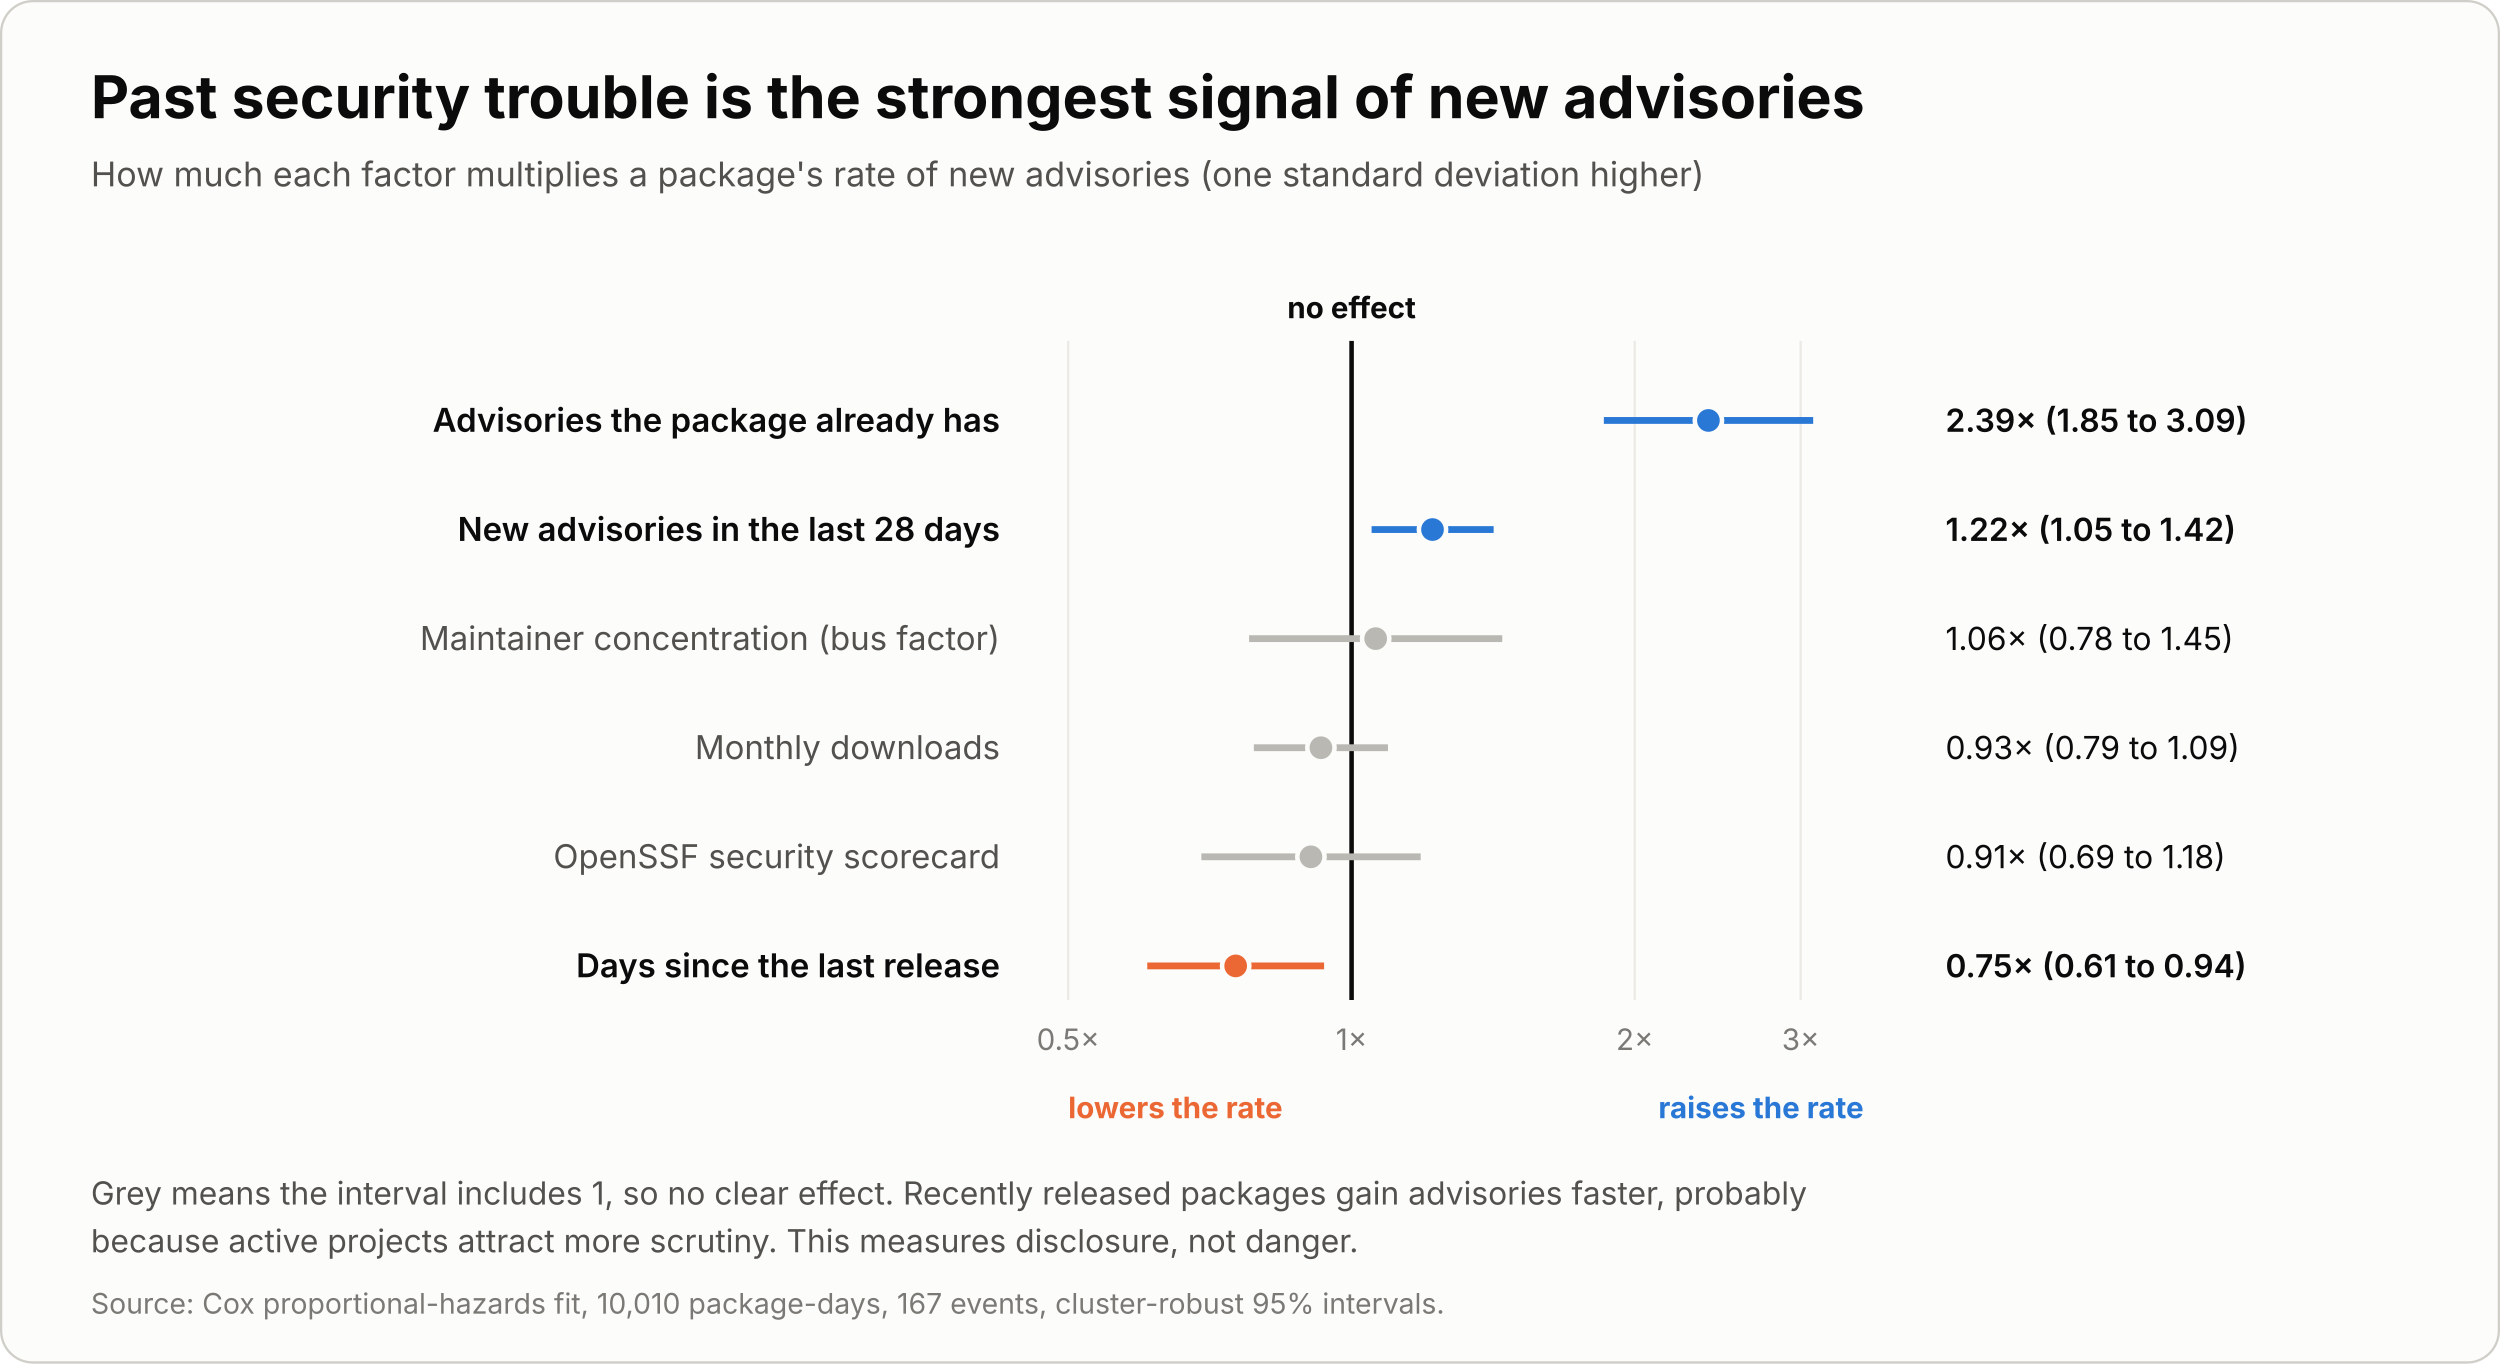
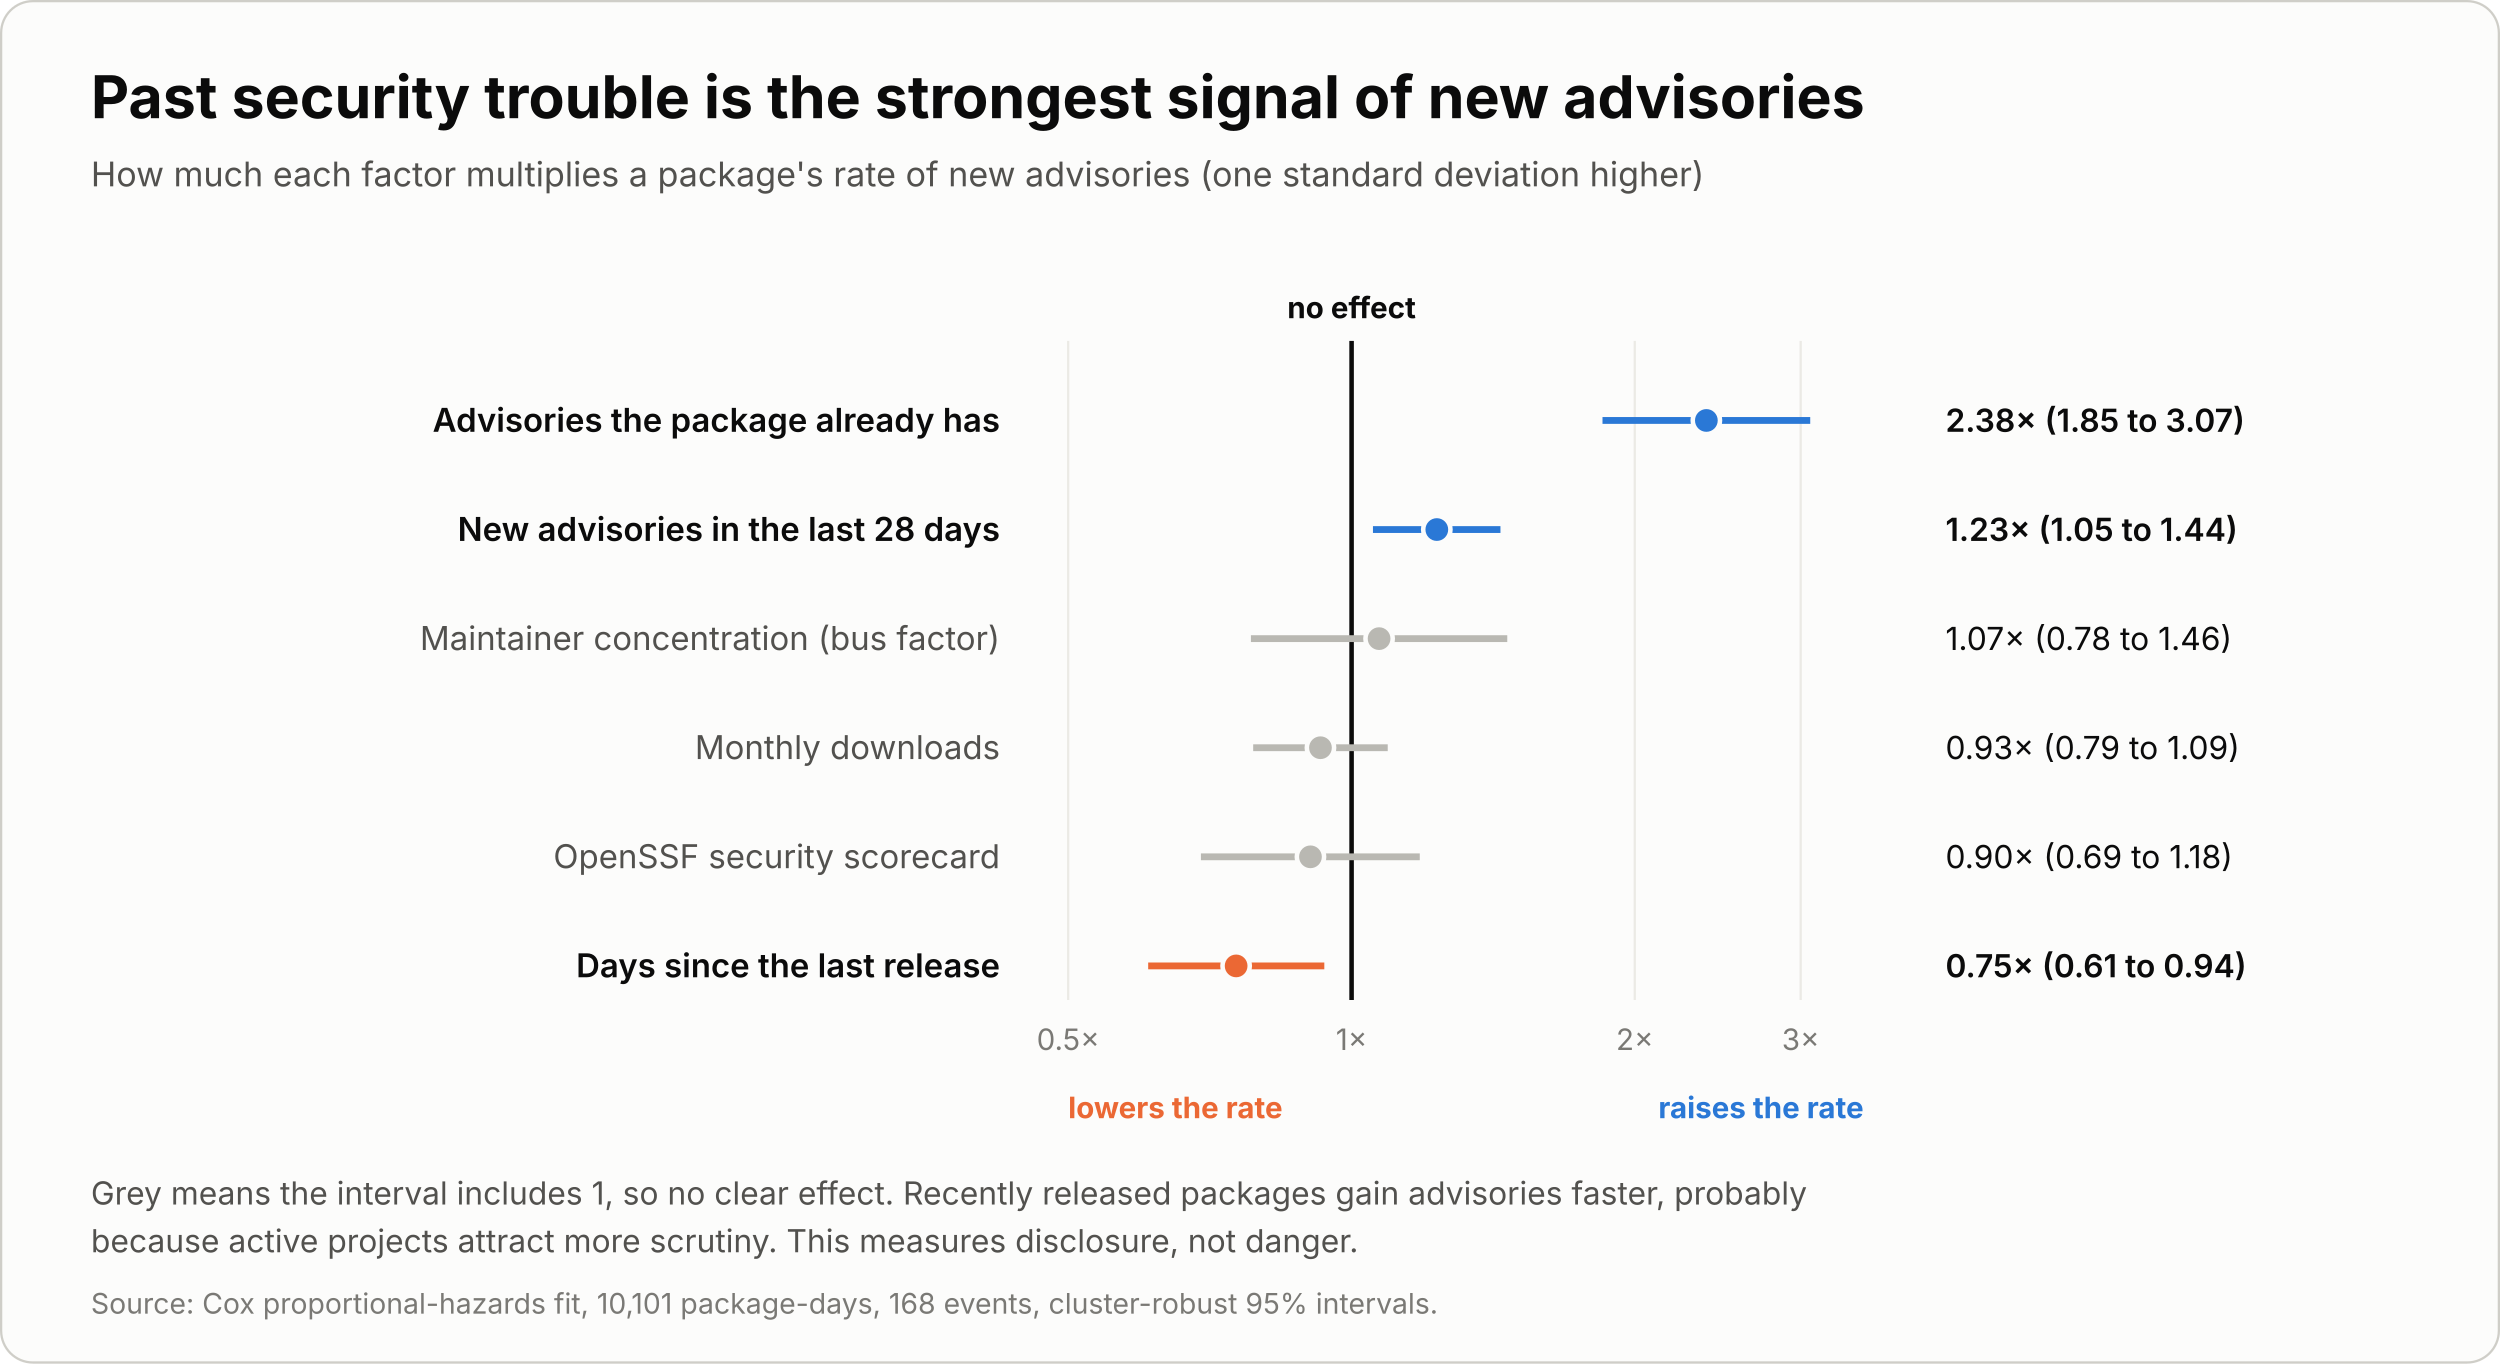
<svg xmlns="http://www.w3.org/2000/svg" viewBox="0 0 1100 600" width="1100" height="600" role="img" aria-label="Forest plot of six hazard ratios with 95 percent intervals on a log scale." font-family="Inter, -apple-system, 'Segoe UI', Helvetica, Arial, sans-serif">
  <rect width="1100" height="600" fill="#fcfcfb" rx="14" />
  <rect x="0.5" y="0.5" width="1099" height="599" fill="none" stroke="#cfcec8" rx="14" />
  <text x="40" y="52" font-size="26" font-weight="700" fill="#0b0b0b">Past security trouble is the strongest signal of new advisories</text>
  <text x="40" y="82" font-size="15" fill="#52514e">How much each factor multiplies a package's rate of new advisories (one standard deviation higher)</text>
  <line x1="470.0" y1="150.0" x2="470.0" y2="440.0" stroke="#ebeae5" stroke-width="1" />
  <text x="470.0" y="462.0" font-size="13" fill="#7a7975" font-weight="400" text-anchor="middle">0.5×</text>
  <line x1="594.7" y1="150.0" x2="594.7" y2="440.0" stroke="#0b0b0b" stroke-width="2" />
  <text x="594.7" y="462.0" font-size="13" fill="#7a7975" font-weight="400" text-anchor="middle">1×</text>
  <line x1="719.3" y1="150.0" x2="719.3" y2="440.0" stroke="#ebeae5" stroke-width="1" />
  <text x="719.3" y="462.0" font-size="13" fill="#7a7975" font-weight="400" text-anchor="middle">2×</text>
  <line x1="792.3" y1="150.0" x2="792.3" y2="440.0" stroke="#ebeae5" stroke-width="1" />
  <text x="792.3" y="462.0" font-size="13" fill="#7a7975" font-weight="400" text-anchor="middle">3×</text>
  <text x="594.7" y="140.0" font-size="13" fill="#0b0b0b" font-weight="700" text-anchor="middle">no effect</text>
  <text x="470.0" y="492.0" font-size="13" fill="#eb6834" font-weight="700" text-anchor="start">lowers the rate</text>
  <text x="820.0" y="492.0" font-size="13" fill="#2a78d6" font-weight="700" text-anchor="end">raises the rate</text>
  <text x="440.0" y="190.0" font-size="14.5" fill="#0b0b0b" font-weight="600" text-anchor="end">Advisories the package already has</text>
-   <line x1="705.7" y1="185.0" x2="797.8" y2="185.0" stroke="#2a78d6" stroke-width="3" />
-   <circle cx="751.7" cy="185.0" r="6" fill="#2a78d6" stroke="#fcfcfb" stroke-width="2" />
-   <text x="856.0" y="190.0" font-size="14" fill="#0b0b0b" font-weight="600" text-anchor="start">2.39×  (1.85 to 3.09)</text>
+   <line x1="705.1" y1="185.0" x2="796.5" y2="185.0" stroke="#2a78d6" stroke-width="3" />
+   <circle cx="750.8" cy="185.0" r="6" fill="#2a78d6" stroke="#fcfcfb" stroke-width="2" />
+   <text x="856.0" y="190.0" font-size="14" fill="#0b0b0b" font-weight="600" text-anchor="start">2.38×  (1.85 to 3.07)</text>
  <text x="440.0" y="238.0" font-size="14.5" fill="#0b0b0b" font-weight="600" text-anchor="end">New advisories in the last 28 days</text>
-   <line x1="603.5" y1="233.0" x2="657.2" y2="233.0" stroke="#2a78d6" stroke-width="3" />
-   <circle cx="630.3" cy="233.0" r="6" fill="#2a78d6" stroke="#fcfcfb" stroke-width="2" />
-   <text x="856.0" y="238.0" font-size="14" fill="#0b0b0b" font-weight="600" text-anchor="start">1.22×  (1.05 to 1.42)</text>
+   <line x1="604.1" y1="233.0" x2="660.2" y2="233.0" stroke="#2a78d6" stroke-width="3" />
+   <circle cx="632.2" cy="233.0" r="6" fill="#2a78d6" stroke="#fcfcfb" stroke-width="2" />
+   <text x="856.0" y="238.0" font-size="14" fill="#0b0b0b" font-weight="600" text-anchor="start">1.23×  (1.05 to 1.44)</text>
  <text x="440.0" y="286.0" font-size="14.5" fill="#52514e" font-weight="400" text-anchor="end">Maintainer concentration (bus factor)</text>
-   <line x1="549.6" y1="281.0" x2="661.0" y2="281.0" stroke="#b9b8b2" stroke-width="3" />
-   <circle cx="605.3" cy="281.0" r="6" fill="#b9b8b2" stroke="#fcfcfb" stroke-width="2" />
-   <text x="856.0" y="286.0" font-size="14" fill="#0b0b0b" font-weight="400" text-anchor="start">1.06×  (0.78 to 1.45)</text>
+   <line x1="550.4" y1="281.0" x2="663.2" y2="281.0" stroke="#b9b8b2" stroke-width="3" />
+   <circle cx="606.8" cy="281.0" r="6" fill="#b9b8b2" stroke="#fcfcfb" stroke-width="2" />
+   <text x="856.0" y="286.0" font-size="14" fill="#0b0b0b" font-weight="400" text-anchor="start">1.07×  (0.78 to 1.46)</text>
  <text x="440.0" y="334.0" font-size="14.5" fill="#52514e" font-weight="400" text-anchor="end">Monthly downloads</text>
-   <line x1="551.7" y1="329.0" x2="610.7" y2="329.0" stroke="#b9b8b2" stroke-width="3" />
-   <circle cx="581.2" cy="329.0" r="6" fill="#b9b8b2" stroke="#fcfcfb" stroke-width="2" />
+   <line x1="551.4" y1="329.0" x2="610.6" y2="329.0" stroke="#b9b8b2" stroke-width="3" />
+   <circle cx="581.0" cy="329.0" r="6" fill="#b9b8b2" stroke="#fcfcfb" stroke-width="2" />
  <text x="856.0" y="334.0" font-size="14" fill="#0b0b0b" font-weight="400" text-anchor="start">0.93×  (0.79 to 1.09)</text>
  <text x="440.0" y="382.0" font-size="14.5" fill="#52514e" font-weight="400" text-anchor="end">OpenSSF security scorecard</text>
-   <line x1="528.6" y1="377.0" x2="625.1" y2="377.0" stroke="#b9b8b2" stroke-width="3" />
-   <circle cx="576.8" cy="377.0" r="6" fill="#b9b8b2" stroke="#fcfcfb" stroke-width="2" />
-   <text x="856.0" y="382.0" font-size="14" fill="#0b0b0b" font-weight="400" text-anchor="start">0.91×  (0.69 to 1.18)</text>
+   <line x1="528.4" y1="377.0" x2="624.7" y2="377.0" stroke="#b9b8b2" stroke-width="3" />
+   <circle cx="576.6" cy="377.0" r="6" fill="#b9b8b2" stroke="#fcfcfb" stroke-width="2" />
+   <text x="856.0" y="382.0" font-size="14" fill="#0b0b0b" font-weight="400" text-anchor="start">0.90×  (0.69 to 1.18)</text>
  <text x="440.0" y="430.0" font-size="14.5" fill="#0b0b0b" font-weight="600" text-anchor="end">Days since the last release</text>
-   <line x1="504.8" y1="425.0" x2="582.6" y2="425.0" stroke="#eb6834" stroke-width="3" />
-   <circle cx="543.7" cy="425.0" r="6" fill="#eb6834" stroke="#fcfcfb" stroke-width="2" />
+   <line x1="505.2" y1="425.0" x2="582.7" y2="425.0" stroke="#eb6834" stroke-width="3" />
+   <circle cx="543.9" cy="425.0" r="6" fill="#eb6834" stroke="#fcfcfb" stroke-width="2" />
  <text x="856.0" y="430.0" font-size="14" fill="#0b0b0b" font-weight="600" text-anchor="start">0.75×  (0.61 to 0.94)</text>
  <text x="40.0" y="530.0" font-size="14" fill="#52514e" font-weight="400" text-anchor="start">Grey means the interval includes 1, so no clear effect. Recently released packages gain advisories faster, probably</text>
  <text x="40.0" y="551.0" font-size="14" fill="#52514e" font-weight="400" text-anchor="start">because active projects attract more scrutiny. This measures disclosure, not danger.</text>
-   <text x="40" y="578" font-size="12.5" fill="#7a7975">Source: Cox proportional-hazards fit, 10,010 package-days, 167 events, cluster-robust 95% intervals.</text>
+   <text x="40" y="578" font-size="12.5" fill="#7a7975">Source: Cox proportional-hazards fit, 10,101 package-days, 168 events, cluster-robust 95% intervals.</text>
</svg>
